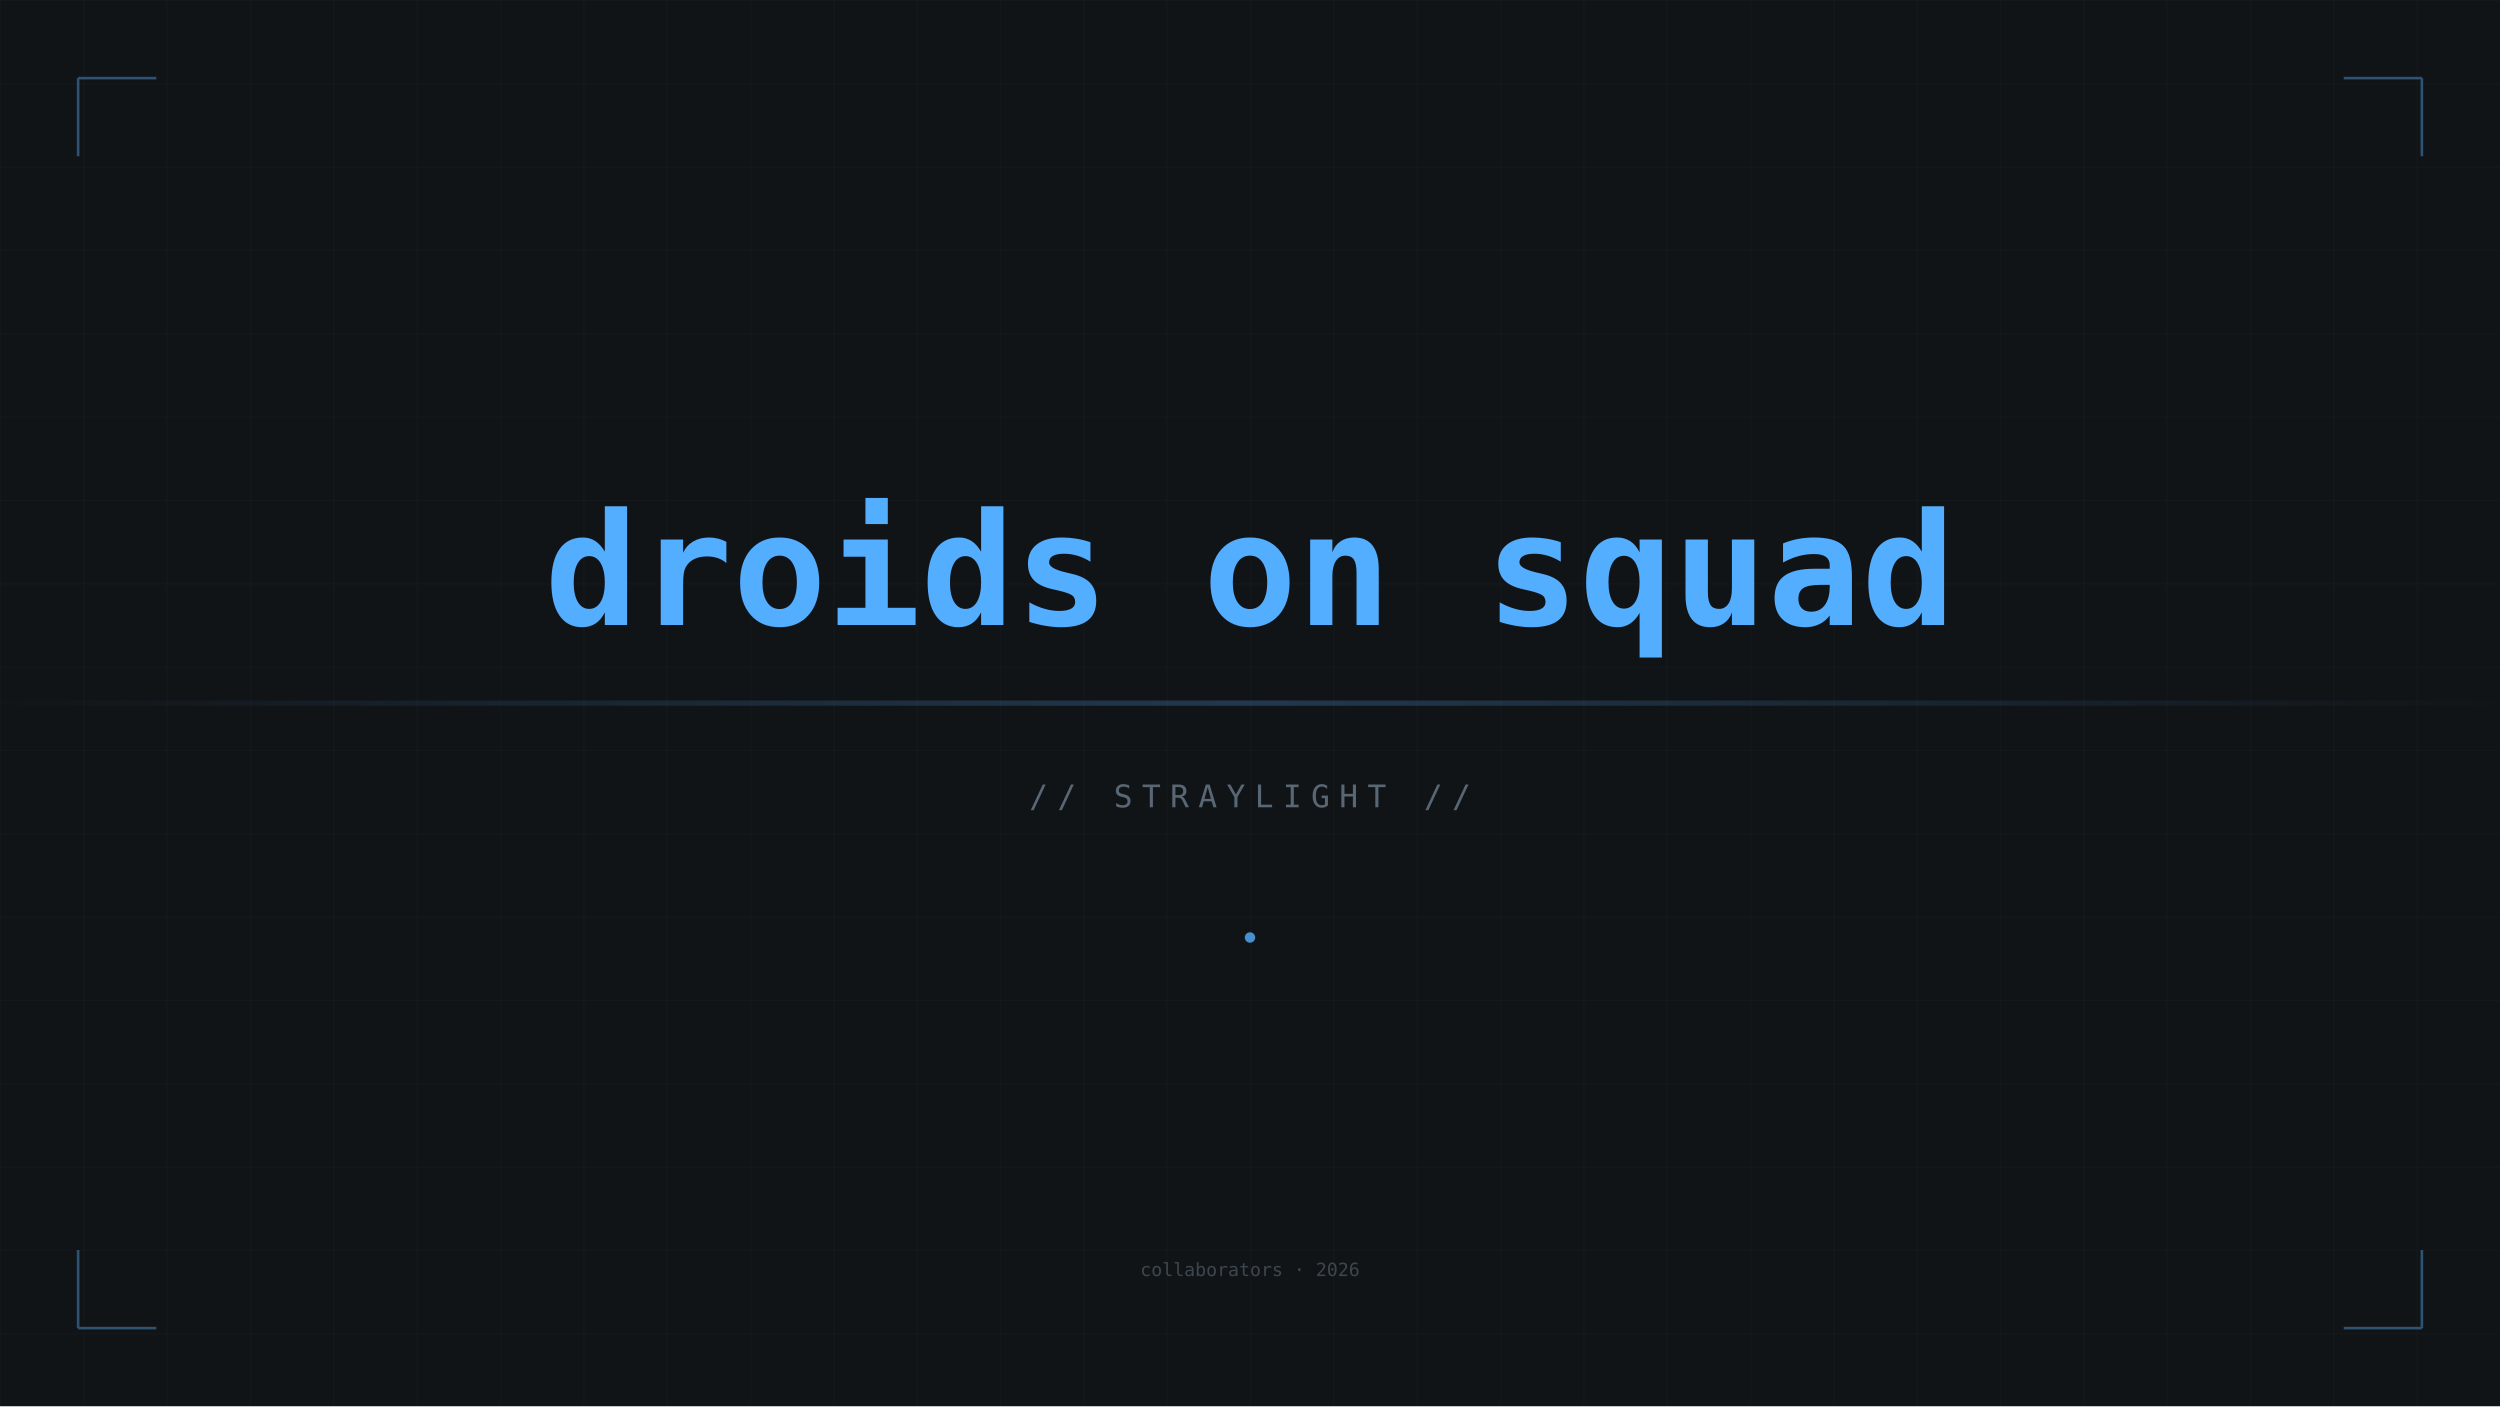
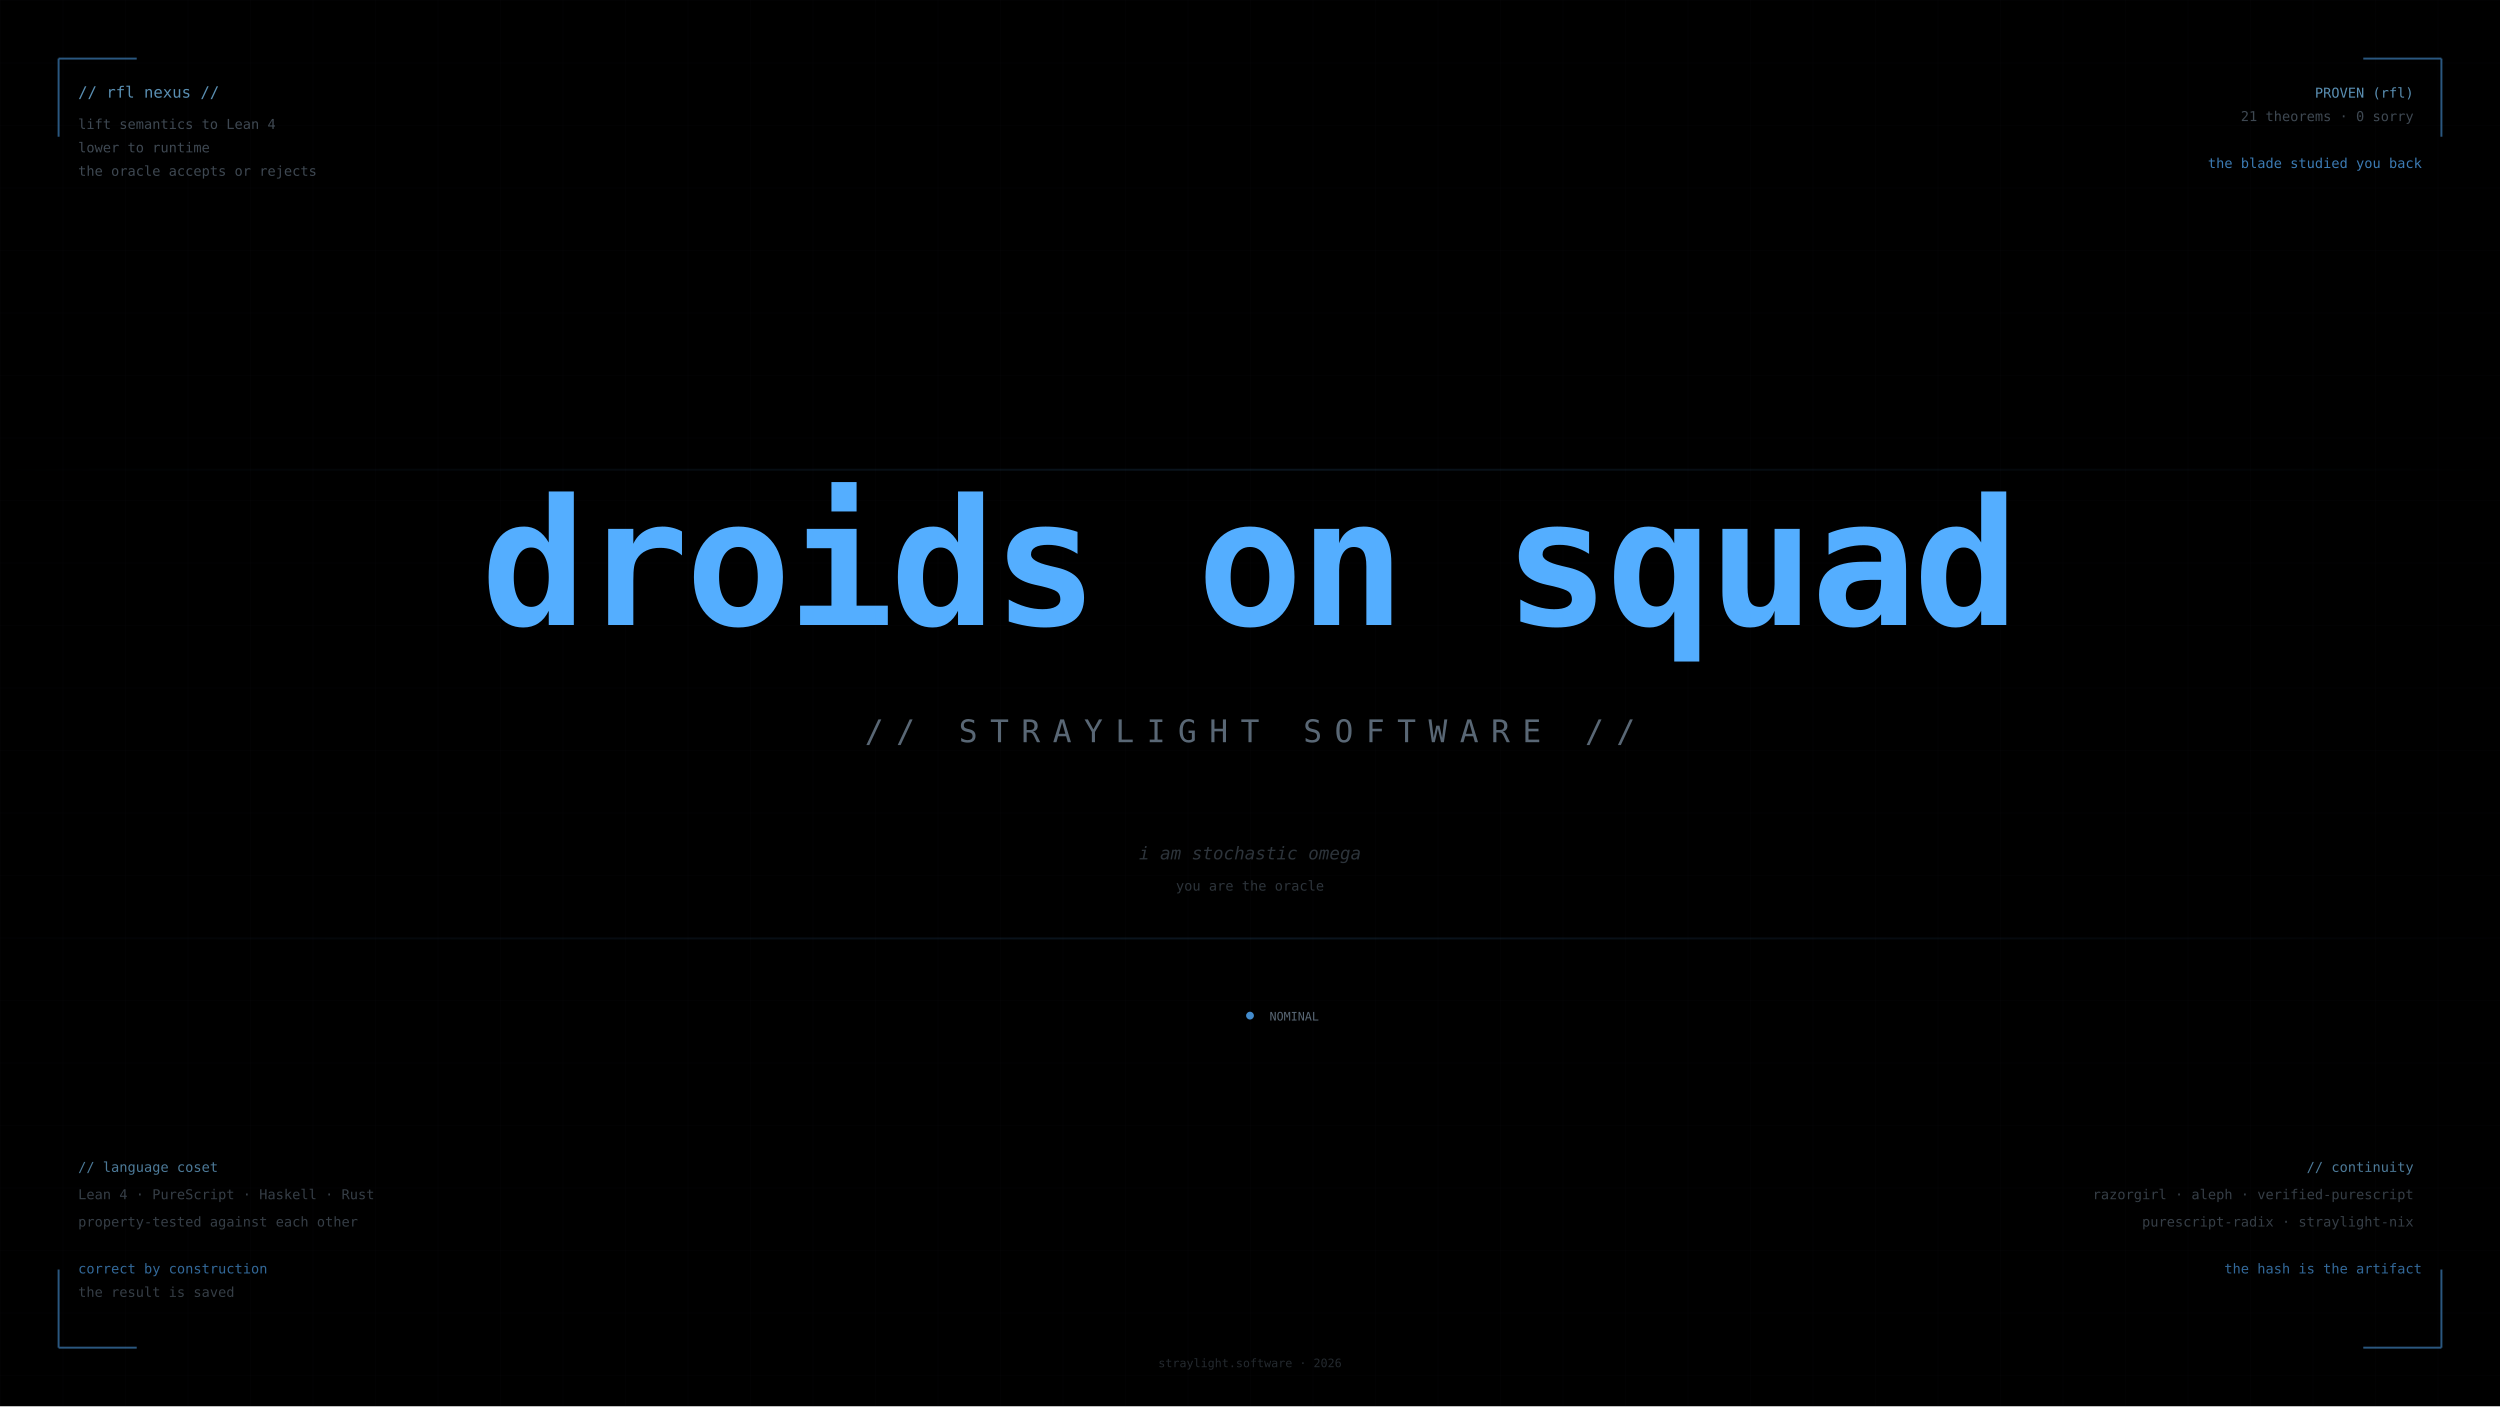
- <svg xmlns="http://www.w3.org/2000/svg" viewBox="0 0 1920 1080">
+ <svg xmlns="http://www.w3.org/2000/svg" viewBox="0 0 2560 1440">
  <defs>
+     <style>
+       .mono { 
+         font-family: 'Berkeley Mono', 'JetBrains Mono', 'SF Mono', 'Consolas', monospace; 
+         font-feature-settings: 'liga' 1, 'calt' 1;
+       }
+     </style>
    <pattern id="grid" width="64" height="64" patternUnits="userSpaceOnUse">
-       <path d="M 64 0 L 0 0 0 64" fill="none" stroke="#596775" stroke-width="0.5" opacity="0.15" />
+       <path d="M 64 0 L 0 0 0 64" fill="none" stroke="#596775" stroke-width="0.5" opacity="0.1" />
    </pattern>
    <linearGradient id="glowGrad" x1="0%" y1="0%" x2="100%" y2="0%">
      <stop offset="0%" stop-color="#54aeff" stop-opacity="0" />
-       <stop offset="50%" stop-color="#54aeff" stop-opacity="0.6" />
+       <stop offset="50%" stop-color="#54aeff" stop-opacity="0.4" />
      <stop offset="100%" stop-color="#54aeff" stop-opacity="0" />
    </linearGradient>
  </defs>
-   <rect width="1920" height="1080" fill="#111417" />
-   <rect width="1920" height="1080" fill="url(#grid)" />
-   <rect x="0" y="538" width="1920" height="4" fill="url(#glowGrad)" opacity="0.4" />
-   <text x="960" y="480" text-anchor="middle" font-family="JetBrains Mono, SF Mono, Consolas, monospace" font-size="120" font-weight="600" fill="#54aeff">droids on squad</text>
-   <text x="960" y="620" text-anchor="middle" font-family="JetBrains Mono, SF Mono, Consolas, monospace" font-size="24" fill="#596775" letter-spacing="0.3em">// STRAYLIGHT //</text>
-   <path d="M 60 60 L 60 120 M 60 60 L 120 60" stroke="#54aeff" stroke-width="2" fill="none" opacity="0.4" />
-   <path d="M 1860 60 L 1860 120 M 1860 60 L 1800 60" stroke="#54aeff" stroke-width="2" fill="none" opacity="0.4" />
-   <path d="M 60 1020 L 60 960 M 60 1020 L 120 1020" stroke="#54aeff" stroke-width="2" fill="none" opacity="0.4" />
-   <path d="M 1860 1020 L 1860 960 M 1860 1020 L 1800 1020" stroke="#54aeff" stroke-width="2" fill="none" opacity="0.4" />
-   <circle cx="960" cy="720" r="4" fill="#54aeff" opacity="0.8">
-     <animate attributeName="opacity" values="0.8;0.3;0.8" dur="2s" repeatCount="indefinite" />
-   </circle>
-   <text x="960" y="980" text-anchor="middle" font-family="JetBrains Mono, SF Mono, Consolas, monospace" font-size="14" fill="#596775" opacity="0.6">collaborators · 2026</text>
+   <rect width="2560" height="1440" fill="#000000" />
+   <rect width="2560" height="1440" fill="url(#grid)" />
+   <rect x="0" y="480" width="2560" height="2" fill="url(#glowGrad)" opacity="0.3" />
+   <rect x="0" y="960" width="2560" height="2" fill="url(#glowGrad)" opacity="0.3" />
+   <path d="M 60 60 L 60 140 M 60 60 L 140 60" stroke="#54aeff" stroke-width="2" fill="none" opacity="0.5" />
+   <path d="M 2500 60 L 2500 140 M 2500 60 L 2420 60" stroke="#54aeff" stroke-width="2" fill="none" opacity="0.5" />
+   <path d="M 60 1380 L 60 1300 M 60 1380 L 140 1380" stroke="#54aeff" stroke-width="2" fill="none" opacity="0.5" />
+   <path d="M 2500 1380 L 2500 1300 M 2500 1380 L 2420 1380" stroke="#54aeff" stroke-width="2" fill="none" opacity="0.5" />
+   <g transform="translate(80, 100)" opacity="0.7">
+     <text x="0" y="0" class="mono" fill="#80ccff" font-size="16" font-weight="500">
+       <tspan x="0" dy="0">// rfl nexus //</tspan>
+     </text>
+     <text x="0" y="32" class="mono" fill="#596775" font-size="14">
+       <tspan x="0" dy="0">lift semantics to Lean 4</tspan>
+       <tspan x="0" dy="24">lower to runtime</tspan>
+       <tspan x="0" dy="24">the oracle accepts or rejects</tspan>
+     </text>
+   </g>
+   <g transform="translate(2480, 100)" opacity="0.7">
+     <text x="0" y="0" class="mono" fill="#596775" font-size="14" text-anchor="end">
+       <tspan x="0" dy="0" fill="#80ccff">PROVEN (rfl)</tspan>
+       <tspan x="0" dy="24">21 theorems · 0 sorry</tspan>
+       <tspan x="0" dy="48" fill="#54aeff">the blade studied you back</tspan>
+     </text>
+   </g>
+   <g transform="translate(1280, 640)">
+     <text x="0" y="0" text-anchor="middle" class="mono" font-size="180" font-weight="700" fill="#54aeff" letter-spacing="-0.02em">
+       droids on squad
+     </text>
+   </g>
+   <text x="1280" y="760" text-anchor="middle" class="mono" font-size="32" fill="#596775" letter-spacing="0.4em">
+     // STRAYLIGHT SOFTWARE //
+   </text>
+   <g transform="translate(1280, 880)" opacity="0.5">
+     <text x="0" y="0" text-anchor="middle" class="mono" font-size="18" fill="#596775" font-style="italic">
+       i am stochastic omega
+     </text>
+     <text x="0" y="32" text-anchor="middle" class="mono" font-size="14" fill="#596775">
+       you are the oracle
+     </text>
+   </g>
+   <g transform="translate(80, 1200)" opacity="0.6">
+     <text x="0" y="0" class="mono" fill="#596775" font-size="14">
+       <tspan x="0" dy="0" fill="#80ccff">// language coset</tspan>
+       <tspan x="0" dy="28">Lean 4 · PureScript · Haskell · Rust</tspan>
+       <tspan x="0" dy="28">property-tested against each other</tspan>
+       <tspan x="0" dy="48" fill="#54aeff">correct by construction</tspan>
+       <tspan x="0" dy="24" fill="#596775">the result is saved</tspan>
+     </text>
+   </g>
+   <g transform="translate(2480, 1200)" opacity="0.6">
+     <text x="0" y="0" class="mono" fill="#596775" font-size="14" text-anchor="end">
+       <tspan x="0" dy="0" fill="#80ccff">// continuity</tspan>
+       <tspan x="0" dy="28">razorgirl · aleph · verified-purescript</tspan>
+       <tspan x="0" dy="28">purescript-radix · straylight-nix</tspan>
+       <tspan x="0" dy="48" fill="#54aeff">the hash is the artifact</tspan>
+     </text>
+   </g>
+   <g transform="translate(1280, 1040)">
+     <circle cx="0" cy="0" r="4" fill="#54aeff" opacity="0.8">
+       <animate attributeName="opacity" values="0.8;0.3;0.8" dur="2s" repeatCount="indefinite" />
+     </circle>
+     <text x="20" y="5" class="mono" font-size="12" fill="#596775">NOMINAL</text>
+   </g>
+   <text x="1280" y="1400" text-anchor="middle" class="mono" font-size="12" fill="#596775" opacity="0.4">
+     straylight.software · 2026
+   </text>
</svg>
